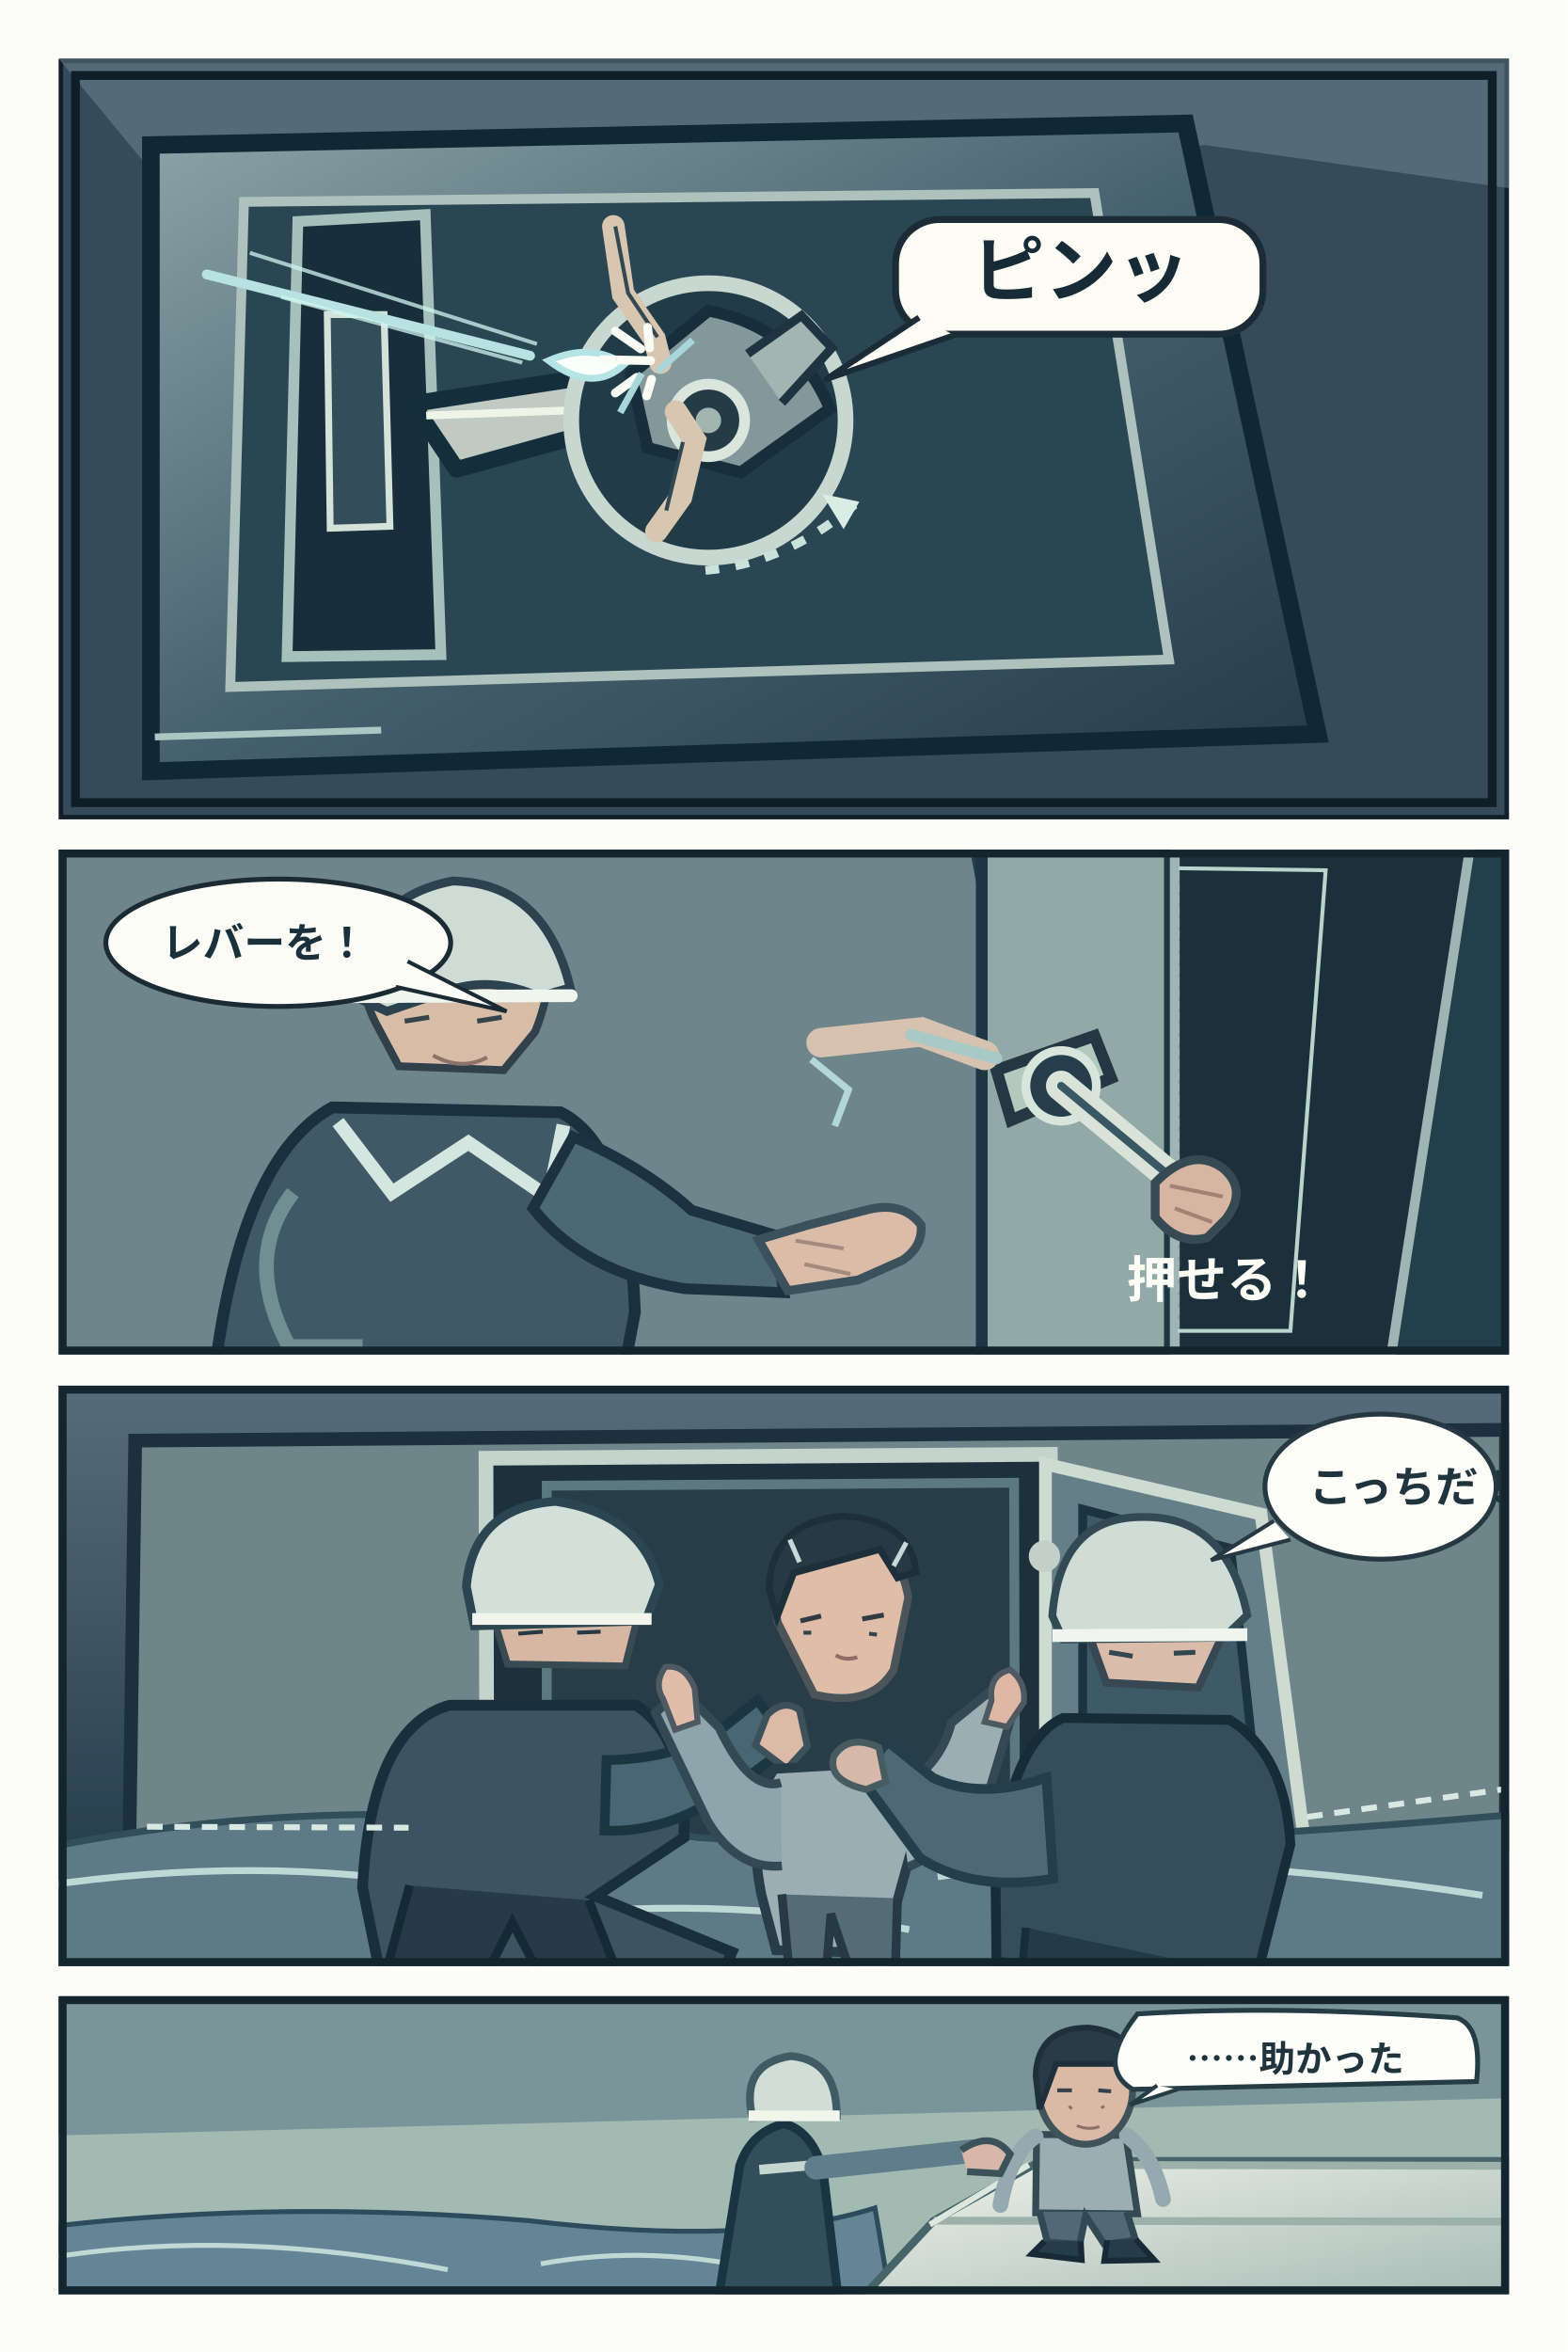
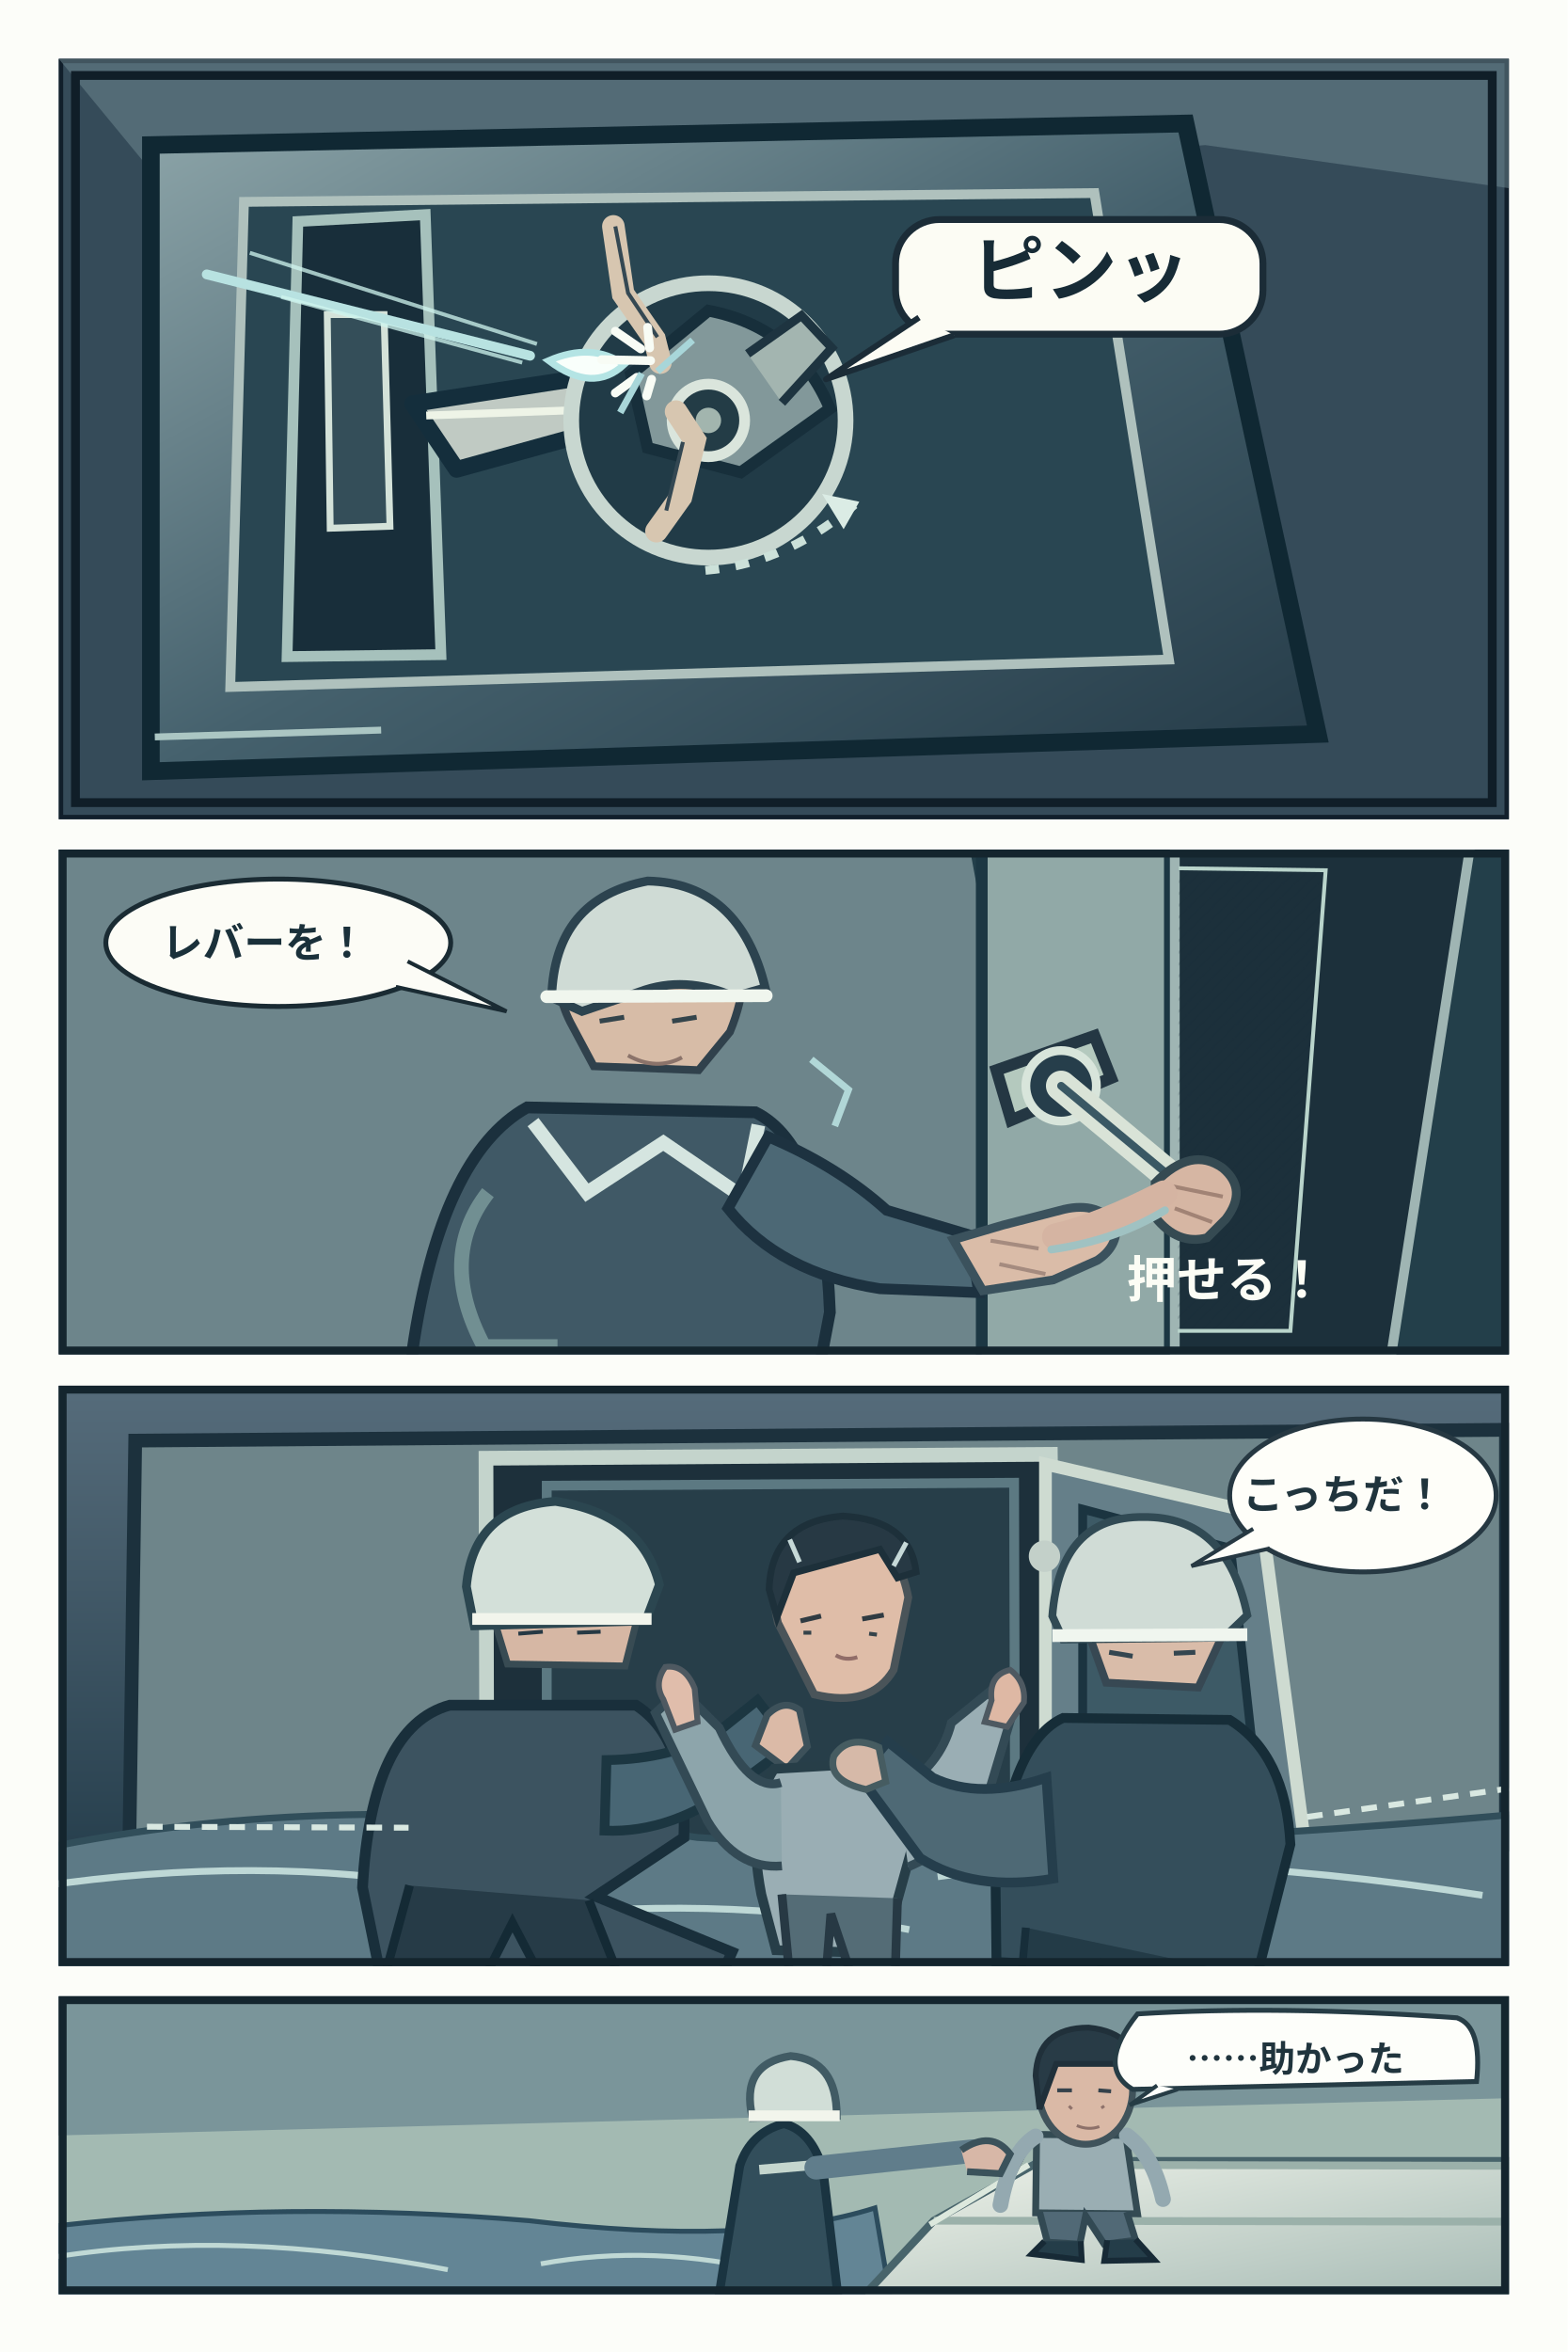
<svg xmlns="http://www.w3.org/2000/svg" width="1600" height="2400" viewBox="0 0 1600 2400">
  <defs>
    <linearGradient id="p03-steel" x1="0" y1="0" x2="1" y2="1">
      <stop stop-color="#8ca4a8" />
      <stop offset=".5" stop-color="#45616d" />
      <stop offset="1" stop-color="#253b48" />
    </linearGradient>
    <linearGradient id="p03-rain" x1="0" y1="0" x2="0" y2="1">
      <stop stop-color="#566c7b" />
      <stop offset="1" stop-color="#1c3543" />
    </linearGradient>
    <linearGradient id="p03-dry" x1="0" y1="0" x2="1" y2="1">
      <stop stop-color="#eef2e9" />
      <stop offset="1" stop-color="#a8bcb6" />
    </linearGradient>
    <pattern id="p03-shade" width="12" height="12" patternUnits="userSpaceOnUse">
      <path d="M0 12L12 0" stroke="#162c38" stroke-width="2" opacity=".17" />
    </pattern>
  </defs>
  <rect width="1600" height="2400" fill="#fcfdf9" />
  <g id="panel-03-1">
    <svg x="60" y="60" width="1480" height="776" viewBox="0 0 1480 776">
      <rect width="1480" height="776" fill="#354b59" stroke="#111f2b" stroke-width="9" />
      <path d="M0 0H1480V132L1170 88L150 182Z" fill="#718b93" opacity=".5" />
      <path d="M94 88L1150 66L1285 689L94 727Z" fill="url(#p03-steel)" stroke="#102833" stroke-width="18" />
      <path d="M189 146L1057 137L1133 613L175 641Z" fill="#294652" stroke="#afc1bd" stroke-width="10" />
      <path d="M244 166L374 159L390 608L233 610Z" fill="#182e3a" stroke="#a6c1bc" stroke-width="11" />
      <path d="M274 261L332 261L338 477L277 479Z" fill="#344e59" stroke="#d4e2d9" stroke-width="7" />
      <path d="M361 352L588 317L652 351L406 419Z" fill="#c0cac3" stroke="#142e3c" stroke-width="17" stroke-linejoin="round" />
      <path d="M375 364L597 356" stroke="#eef4e7" stroke-width="8" />
      <circle cx="663" cy="369" r="140" fill="#213b47" stroke="#c8d7d0" stroke-width="16" />
      <path d="M663 257Q752 274 787 357L696 422L601 397L584 322Z" fill="#82989a" stroke="#172f3b" stroke-width="12" />
      <circle cx="663" cy="369" r="37" fill="#233c46" stroke="#dae5dc" stroke-width="11" />
      <circle cx="663" cy="369" r="13" fill="#a2b5ae" />
      <path d="M703 301L758 262L789 295L738 351" fill="#a3b5b0" stroke="#1e3440" stroke-width="9" />
      <path d="M566 171L576 240L608 286L614 310" fill="none" stroke="#d7c6b0" stroke-width="23" stroke-linecap="round" />
      <path d="M630 360L649 389L635 447L610 482" fill="none" stroke="#d7c6b0" stroke-width="23" stroke-linecap="round" />
      <path d="M568 171L581 239L611 284" fill="none" stroke="#344853" stroke-width="4" />
      <path d="M637 391L620 461" fill="none" stroke="#344853" stroke-width="4" />
      <path d="M151 220L481 303" stroke="#b8e2e1" stroke-width="10" stroke-linecap="round" />
      <path d="M195 198L488 291M227 243L473 310" stroke="#d0f5ef" stroke-width="4" opacity=".75" />
      <path d="M500 308Q544 289 577 312Q545 342 500 308Z" fill="#f9fffb" stroke="#b4e4e4" stroke-width="7" />
      <path d="M554 307L604 308M568 278L594 296M568 341L590 325M601 274L603 295M600 344L605 327" stroke="#f8fcf5" stroke-width="9" stroke-linecap="round" />
      <path d="M611 319L647 287M595 321L573 361" stroke="#a8d6d9" stroke-width="7" />
      <path d="M660 522Q745 515 819 449" stroke="#cce1d9" stroke-width="9" stroke-dasharray="14 17" fill="none" />
      <path d="M817 452L779 444L801 480Z" fill="#dbece5" />
      <rect x="854" y="164" width="375" height="117" rx="45" fill="#fcfcf4" stroke="#1b2c37" stroke-width="7" />
      <text x="932" y="242" font-family="Noto Sans CJK JP,Noto Sans JP,sans-serif" font-size="74" font-weight="800" fill="#172b36">ピンッ</text>
      <path d="M878 264L783 327L914 282" fill="#fcfcf4" stroke="#1b2c37" stroke-width="6" stroke-linejoin="round" />
      <path d="M98 692L329 685" stroke="#abc6c3" stroke-width="7" />
      <rect x="17" y="17" width="1446" height="742" fill="none" stroke="#101e28" stroke-width="9" />
    </svg>
  </g>
  <g id="panel-03-2">
    <svg x="60" y="867" width="1480" height="515" viewBox="0 0 1480 515">
      <rect width="1480" height="515" fill="#6d858b" stroke="#14252e" stroke-width="9" />
      <path d="M930 0L1480 0V515L1026 515Z" fill="#233f4a" />
      <path d="M942 0L1134 0L1134 515L942 515Z" fill="#91a9a7" stroke="#1c3743" stroke-width="12" />
      <path d="M1139 0L1440 0L1360 515L1139 515Z" fill="#1c303b" stroke="#9fb5b3" stroke-width="10" />
      <path d="M1143 19L1293 21L1257 491L1142 491" fill="url(#p03-shade)" stroke="#b9d4cb" stroke-width="4" />
      <path d="M957 225L1057 190L1074 233L972 276Z" fill="#b4c9be" stroke="#243743" stroke-width="12" />
      <circle cx="1023" cy="241" r="36" fill="#263e4b" stroke="#d8e5db" stroke-width="9" />
      <path d="M1023 241L1171 364" fill="none" stroke="#d9e3d7" stroke-width="31" stroke-linecap="round" />
      <path d="M1023 241L1171 364" fill="none" stroke="#3a5864" stroke-width="8" stroke-linecap="round" />
      <path d="M1119 340Q1156 302 1188 325Q1214 347 1191 377L1172 396Q1142 404 1119 375Z" fill="#d6b6a3" stroke="#354a52" stroke-width="9" />
      <path d="M1134 343L1188 354M1139 366L1177 380" stroke="#a18375" stroke-width="4" />
-       <g transform="translate(411 256)">
+       <g transform="translate(610 256)">
        <path d="M-132 7Q-220 56-249 255L-249 374H147L177 216Q171 47 101 12Z" fill="#405966" stroke="#1b303d" stroke-width="12" />
        <path d="M-126 22L-71 94L7 43L89 99L104 25" stroke="#d5e5e0" stroke-width="14" fill="none" />
        <path d="M-172 94Q-224 161-176 251L-101 251" fill="none" stroke="#718f92" stroke-width="15" />
        <path d="M114 37Q185 67 235 112L319 137L329 196L228 192Q125 176 73 110Z" fill="#4c6875" stroke="#1d3240" stroke-width="11" />
        <path d="M303 142L354 127L416 111Q451 103 469 127Q471 149 450 163L405 183L333 194Z" fill="#dabca8" stroke="#3b525d" stroke-width="9" />
        <path d="M341 143L390 151M350 167L397 177" stroke="#a58b7f" stroke-width="4" />
        <path d="M-88-80Q-122-148-56-194Q17-233 78-170Q100-131 75-70L43-31L-64-35Z" fill="#d7bca7" stroke="#30414c" stroke-width="8" />
        <path d="M-107-105Q-104-206-9-224Q85-222 111-115L79-106Q29-128-17-111L-76-91Z" fill="#cfdbd5" stroke="#2c434f" stroke-width="9" />
        <path d="M-112-106L112-107" stroke="#f0f6ee" stroke-width="13" stroke-linecap="round" />
        <path d="M-58-81L-33-85M16-81L41-85" stroke="#34444b" stroke-width="5" />
        <path d="M-29-46Q0-30 26-44" stroke="#8b736a" stroke-width="4" fill="none" />
      </g>
-       <path d="M778 197L880 186L945 210" fill="none" stroke="#d6c2ae" stroke-width="30" stroke-linecap="round" />
-       <path d="M870 189L957 213" stroke="#a8c9c6" stroke-width="12" stroke-linecap="round" />
+       <path d="M1017 395Q1064 384 1128 351" fill="none" stroke="#d5b4a2" stroke-width="27" stroke-linecap="round" />
+       <path d="M1013 408Q1078 399 1129 368" fill="none" stroke="#a0c2c2" stroke-width="8" stroke-linecap="round" />
      <path d="M768 214L806 245L792 282" fill="none" stroke="#b1d7d7" stroke-width="7" />
      <ellipse cx="224" cy="95" rx="176" ry="65" fill="#fcfcf6" stroke="#1a2b33" stroke-width="5" />
      <text x="105" y="110" fill="#1a303a" font-family="Noto Sans CJK JP,Noto Sans JP,sans-serif" font-size="42" font-weight="700">レバーを！</text>
      <path d="M356 114L457 165L344 140" fill="#fcfcf6" stroke="#1a2b33" stroke-width="4" />
      <text x="1090" y="457" fill="#fcfdf5" font-family="Noto Sans CJK JP,Noto Sans JP,sans-serif" font-size="51" font-weight="800">押せる！</text>
      <rect x="4" y="4" width="1472" height="507" fill="none" stroke="#14252e" stroke-width="8" />
    </svg>
  </g>
  <g id="panel-03-3">
    <svg x="60" y="1414" width="1480" height="592" viewBox="0 0 1480 592">
      <rect width="1480" height="592" fill="url(#p03-rain)" stroke="#14252e" stroke-width="9" />
      <path d="M78 56L1477 45L1477 468L72 469Z" fill="#6e858a" stroke="#1c313d" stroke-width="14" />
      <path d="M436 74L1012 70L1017 503L437 501Z" fill="#1d303b" stroke="#c4d4cc" stroke-width="15" />
      <path d="M498 102L975 99L976 465L498 464Z" fill="#273e49" stroke="#5c7982" stroke-width="10" />
      <path d="M1007 80L1227 131L1275 492L1007 491Z" fill="#657f89" stroke="#cedbd1" stroke-width="13" />
      <path d="M1045 126L1196 166L1227 448L1045 451Z" fill="#3d5a66" stroke="#1b3440" stroke-width="9" />
      <path d="M1046 160L1199 204M1059 420L1216 424" stroke="#a2b9b4" stroke-width="5" />
      <circle cx="1006" cy="174" r="16" fill="#c3d0c9" />
      <circle cx="1006" cy="386" r="16" fill="#c3d0c9" />
      <path d="M0 469Q303 410 652 461Q985 482 1480 438V592H0Z" fill="#5d7a86" stroke="#314e5a" stroke-width="7" />
      <path d="M-20 511Q203 478 401 512M444 545Q667 517 868 555M897 501Q1128 469 1453 520" stroke="#bed8d6" stroke-width="7" fill="none" />
      <g transform="translate(515 344)">
        <path d="M-116-18Q-196 4-205 168L-185 266L30 263L149 286L172 234L33 177L123 117Q127 16 74-18Z" fill="#3c5360" stroke="#192f3b" stroke-width="11" />
        <path d="M-157 166L-184 265L-89 277L-52 204L-20 265L56 257L26 181" fill="#263b47" stroke="#142a35" stroke-width="9" />
        <path d="M44 38Q112 37 158 9L198-23L233 22L180 61Q112 113 42 110Z" fill="#486674" stroke="#1c3641" stroke-width="10" />
        <path d="M208-8Q225-25 241-13L249 24L228 47L196 23Z" fill="#dbbaa7" stroke="#3d515a" stroke-width="7" />
        <path d="M-74-116Q-91-183-19-201Q64-195 77-113L63-58L-57-60Z" fill="#d6b7a4" stroke="#384b53" stroke-width="7" />
        <path d="M-99-139Q-92-220-8-226Q80-213 98-141L84-104L-91-99Z" fill="#d3e0d9" stroke="#2b4650" stroke-width="9" />
        <path d="M-93-106L90-106" stroke="#f2f5ec" stroke-width="12" />
        <path d="M-46-91L-21-93M14-92L38-93" stroke="#263944" stroke-width="4" />
      </g>
      <g transform="translate(795 301)">
        <path d="M-65 90Q-94 135-78 218L-63 275L46 278L79 159Q76 96 56 83Z" fill="#9aaeb4" stroke="#273e48" stroke-width="10" />
        <path d="M-57 218L-47 323L-14 327L-7 238L22 325L58 321L61 222" fill="#546c76" stroke="#273944" stroke-width="9" />
        <path d="M-55 320L-67 336L-6 342L-12 319M24 319L22 346L80 343L60 319" fill="#243e49" stroke="#162b37" stroke-width="7" />
        <path d="M-58 104Q-90 114-121 48L-160 9L-186 33L-133 143Q-103 193-57 189" fill="#8da5ab" stroke="#334a55" stroke-width="9" />
        <path d="M61 112Q105 87 116 43L154 12L176 41L149 131Q126 166 72 190" fill="#9aaeb4" stroke="#334a55" stroke-width="9" />
        <path d="M-178 19Q-188 3-176-14Q-156-17-146 8L-143 42L-166 50Z" fill="#e0bdab" stroke="#4e5961" stroke-width="6" />
        <path d="M157 20Q154-6 176-11Q192 1 190 22L173 47L150 42Z" fill="#deb8a4" stroke="#4e5961" stroke-width="6" />
        <path d="M-61-59Q-77-122-15-147Q57-163 72-85L57-11Q34 28-24 14Z" fill="#dfbda8" stroke="#4a5459" stroke-width="8" />
        <path d="M-70-93Q-68-162 5-168Q74-164 80-111L61-105L43-134L-45-110L-62-65Z" fill="#273944" stroke="#1d303a" stroke-width="7" />
        <path d="M-38-61L-17-66M25-63L47-67" stroke="#303b42" stroke-width="5" />
        <path d="M-35-49L-27-49M32-48L40-47" stroke="#35434a" stroke-width="4" />
        <path d="M-2-26Q8-20 20-24" fill="none" stroke="#916d68" stroke-width="4" />
        <path d="M-39-121L-49-144M57-117L70-141" stroke="#c6d9d8" stroke-width="5" />
      </g>
      <g transform="translate(1116 350)">
        <path d="M-91-11Q-144 13-160 149L-159 238L107 252L141 118Q136 26 79-9Z" fill="#344e5b" stroke="#162d38" stroke-width="10" />
        <path d="M-129 203L-139 312L-83 317L-53 245L-30 316L47 309L65 244" fill="#233b47" stroke="#172e3a" stroke-width="8" />
        <path d="M-108 50Q-176 73-224 50L-270 13L-299 48L-237 132Q-182 167-101 153Z" fill="#4e6975" stroke="#253e4c" stroke-width="10" />
        <path d="M-279 19Q-310 5-325 28Q-332 53-292 62L-272 54Z" fill="#d6b9a8" stroke="#465c61" stroke-width="7" />
        <path d="M-66-100Q-95-182-7-190Q86-183 72-96L47-42L-47-47Z" fill="#d9bca9" stroke="#374853" stroke-width="8" />
        <path d="M-102-115Q-94-217-9-216Q76-217 97-116L73-93L-91-91Z" fill="#d0dcd6" stroke="#314a54" stroke-width="8" />
        <path d="M-102-95L97-96" stroke="#f0f6ef" stroke-width="13" />
        <path d="M-44-78L-20-74M22-77L44-78" stroke="#344650" stroke-width="5" />
      </g>
      <path d="M90 450L357 451M1274 440L1480 411" stroke="#d9e8e1" stroke-width="6" stroke-dasharray="16 12" fill="none" />
-       <ellipse cx="1349" cy="103" rx="118" ry="74" fill="#fefef9" stroke="#263842" stroke-width="5" />
-       <path d="M1240 138L1176 178L1257 157" fill="#fefef9" stroke="#263842" stroke-width="4" />
-       <text x="1276" y="119" font-family="Noto Sans CJK JP,Noto Sans JP,sans-serif" font-size="44" font-weight="700" fill="#20343d">こっちだ！</text>
+       <ellipse cx="1331" cy="112" rx="136" ry="78" fill="#fefef9" stroke="#263842" stroke-width="5" />
+       <path d="M1219 146L1156 184L1236 166" fill="#fefef9" stroke="#263842" stroke-width="4" />
+       <text x="1208" y="126" font-family="Noto Sans CJK JP,Noto Sans JP,sans-serif" font-size="42" font-weight="700" fill="#20343d">こっちだ！</text>
      <rect x="4" y="4" width="1472" height="584" fill="none" stroke="#14252e" stroke-width="8" />
    </svg>
  </g>
  <g id="panel-03-4">
    <svg x="60" y="2037" width="1480" height="304" viewBox="0 0 1480 304">
      <rect width="1480" height="304" fill="#7a959a" stroke="#14252e" stroke-width="8" />
      <path d="M0 142L1480 104V304H0Z" fill="#a3bab2" />
      <path d="M0 234Q231 208 480 229Q707 256 833 216L848 304H0Z" fill="#638595" stroke="#2c4c5d" stroke-width="5" />
      <path d="M-4 266Q180 237 397 279M492 273Q607 252 729 282" stroke="#c0d9d5" stroke-width="5" fill="none" />
      <path d="M823 304L893 229L1002 168L1480 168V304Z" fill="url(#p03-dry)" stroke="#48646b" stroke-width="8" />
      <path d="M893 229L1480 230M995 172L1480 173" stroke="#9bb1aa" stroke-width="8" />
      <path d="M889 233L990 172" stroke="#dce8dd" stroke-width="6" />
      <g transform="translate(1048 137)">
        <path d="M-50 4L41 5L53 85L-51 84Z" fill="#9aaeb3" stroke="#344b53" stroke-width="7" />
        <path d="M-47 83L-39 114L-6 116L0 87L19 116L51 112L42 83" fill="#516976" stroke="#324953" stroke-width="7" />
        <path d="M-42 113L-55 126L-4 132L-5 113M22 112L19 133L70 132L51 111" fill="#243d49" stroke="#172a36" stroke-width="6" />
        <path d="M-51 6Q-77 22-87 76M42 5Q69 25 79 70" stroke="#94a9b0" stroke-width="16" stroke-linecap="round" />
        <ellipse cx="0" cy="-42" rx="48" ry="56" fill="#dab9a6" stroke="#40535b" stroke-width="7" />
        <path d="M-51-56Q-49-105 3-105Q55-100 55-50L37-68L-30-68L-47-22Z" fill="#283b46" stroke="#20303a" stroke-width="6" />
        <path d="M-29-41L-14-41M13-41L26-40" stroke="#35424b" stroke-width="4" />
        <path d="M-17-25L-14-22M16-23L19-25M-9-5Q3 0 14-4" stroke="#8d716a" stroke-width="3" fill="none" />
      </g>
      <path d="M674 304L695 173Q706 139 740 130Q768 137 780 177L795 304Z" fill="#324e5b" stroke="#1a3441" stroke-width="9" />
      <path d="M715 177L773 172" stroke="#c5d6ce" stroke-width="10" />
      <path d="M708 124Q695 69 747 61Q794 65 794 122Z" fill="#d1ded7" stroke="#415b64" stroke-width="8" />
      <path d="M704 122L797 122" stroke="#f2f5ec" stroke-width="11" />
      <path d="M773 175L933 158" stroke="#607d8b" stroke-width="24" stroke-linecap="round" />
      <path d="M921 157Q952 136 971 161L961 181L927 179" fill="#d7b7a7" stroke="#3b525b" stroke-width="7" />
      <path d="M1101 18Q1245 9 1427 22Q1453 31 1447 87L1096 95Q1058 72 1101 18Z" fill="#fdfefa" stroke="#263c45" stroke-width="5" />
      <path d="M1121 91L1093 111L1142 95" fill="#fdfefa" stroke="#263c45" stroke-width="4" />
      <text x="1151" y="77" font-family="Noto Sans CJK JP,Noto Sans JP,sans-serif" font-size="37" font-weight="700" fill="#20343d">……助かった</text>
      <rect x="4" y="4" width="1472" height="296" fill="none" stroke="#14252e" stroke-width="8" />
    </svg>
  </g>
</svg>
